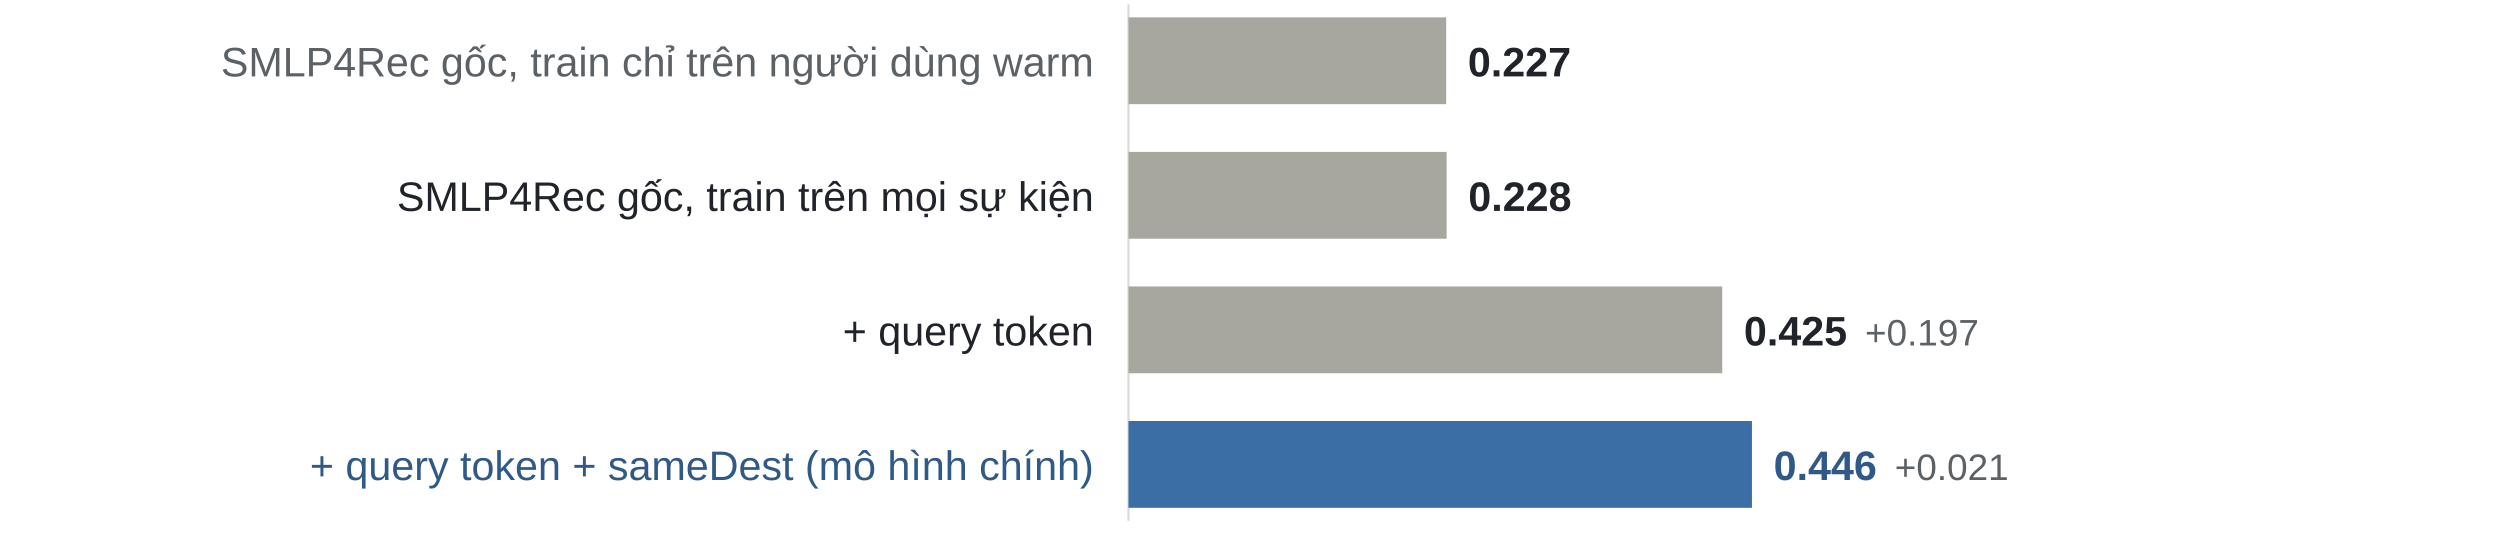
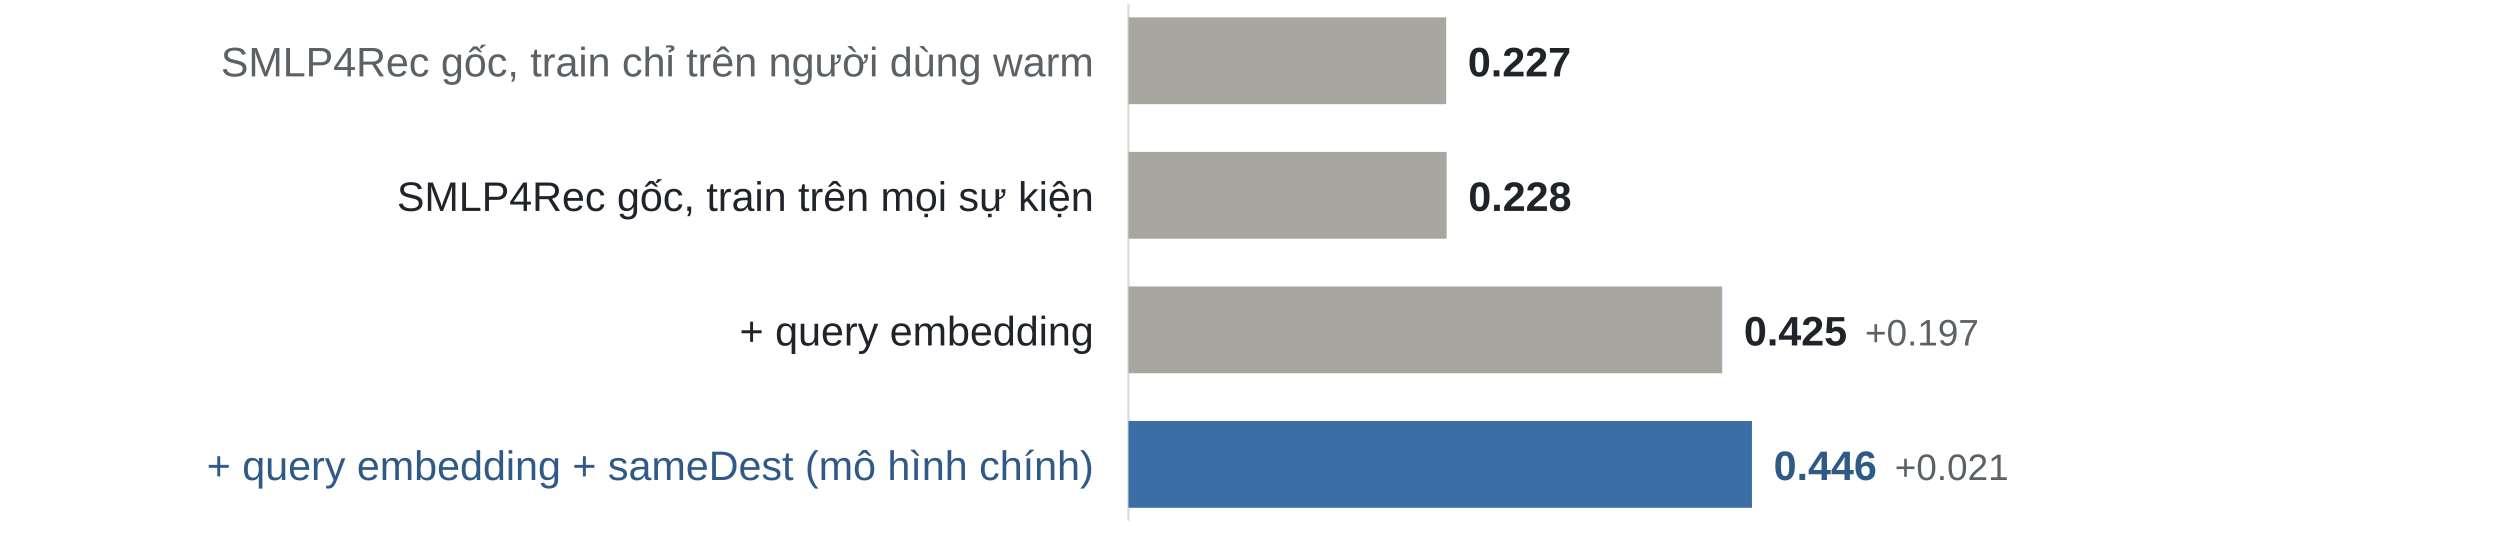
<svg xmlns="http://www.w3.org/2000/svg" style="font-family:'Segoe UI', Arial, sans-serif;background:#ffffff" viewBox="0 0 1152 246" width="1152" height="246" role="img" aria-label="NDCG@5 warm">
  <defs>
    <marker id="arr-ablation_ladder_warm" viewBox="0 0 10 10" refX="9" refY="5" markerWidth="7" markerHeight="7" orient="auto-start-reverse">
      <path d="M0,0 L10,5 L0,10 z" fill="#5c6166" />
    </marker>
  </defs>
  <line x1="520.0" y1="2.0" x2="520.0" y2="240.0" stroke="#d9dadb" stroke-width="1" />
  <text x="504.0" y="35.2" font-size="19" fill="#5c6166" text-anchor="end" font-weight="400">SMLP4Rec gốc, train chỉ trên người dùng warm</text>
  <rect x="520.0" y="8.0" width="146.4" height="40.0" fill="#a8a79f" stroke="none" stroke-width="1.5" />
  <text x="676.4" y="35.2" font-size="19" fill="#20242a" text-anchor="start" font-weight="600">0.227</text>
  <text x="504.0" y="97.2" font-size="19" fill="#20242a" text-anchor="end" font-weight="400">SMLP4Rec gốc, train trên mọi sự kiện</text>
  <rect x="520.0" y="70.0" width="146.6" height="40.0" fill="#a8a79f" stroke="none" stroke-width="1.5" />
  <text x="676.6" y="97.2" font-size="19" fill="#20242a" text-anchor="start" font-weight="600">0.228</text>
-   <text x="504.0" y="159.2" font-size="19" fill="#20242a" text-anchor="end" font-weight="400">+ query token</text>
+   <text x="504.0" y="159.2" font-size="19" fill="#20242a" text-anchor="end" font-weight="400">+ query embedding</text>
  <rect x="520.0" y="132.0" width="273.6" height="40.0" fill="#a8a79f" stroke="none" stroke-width="1.5" />
  <text x="803.6" y="159.2" font-size="19" fill="#20242a" text-anchor="start" font-weight="600">0.425</text>
  <text x="859.4" y="159.2" font-size="17" fill="#5c6166" text-anchor="start" font-weight="400">+0.197</text>
-   <text x="504.0" y="221.2" font-size="19" fill="#2f5a88" text-anchor="end" font-weight="400">+ query token + sameDest (mô hình chính)</text>
+   <text x="504.0" y="221.2" font-size="19" fill="#2f5a88" text-anchor="end" font-weight="400">+ query embedding + sameDest (mô hình chính)</text>
  <rect x="520.0" y="194.0" width="287.3" height="40.0" fill="#3b6ea5" stroke="none" stroke-width="1.5" />
  <text x="817.3" y="221.2" font-size="19" fill="#2f5a88" text-anchor="start" font-weight="600">0.446</text>
  <text x="873.1" y="221.2" font-size="17" fill="#5c6166" text-anchor="start" font-weight="400">+0.021</text>
</svg>
